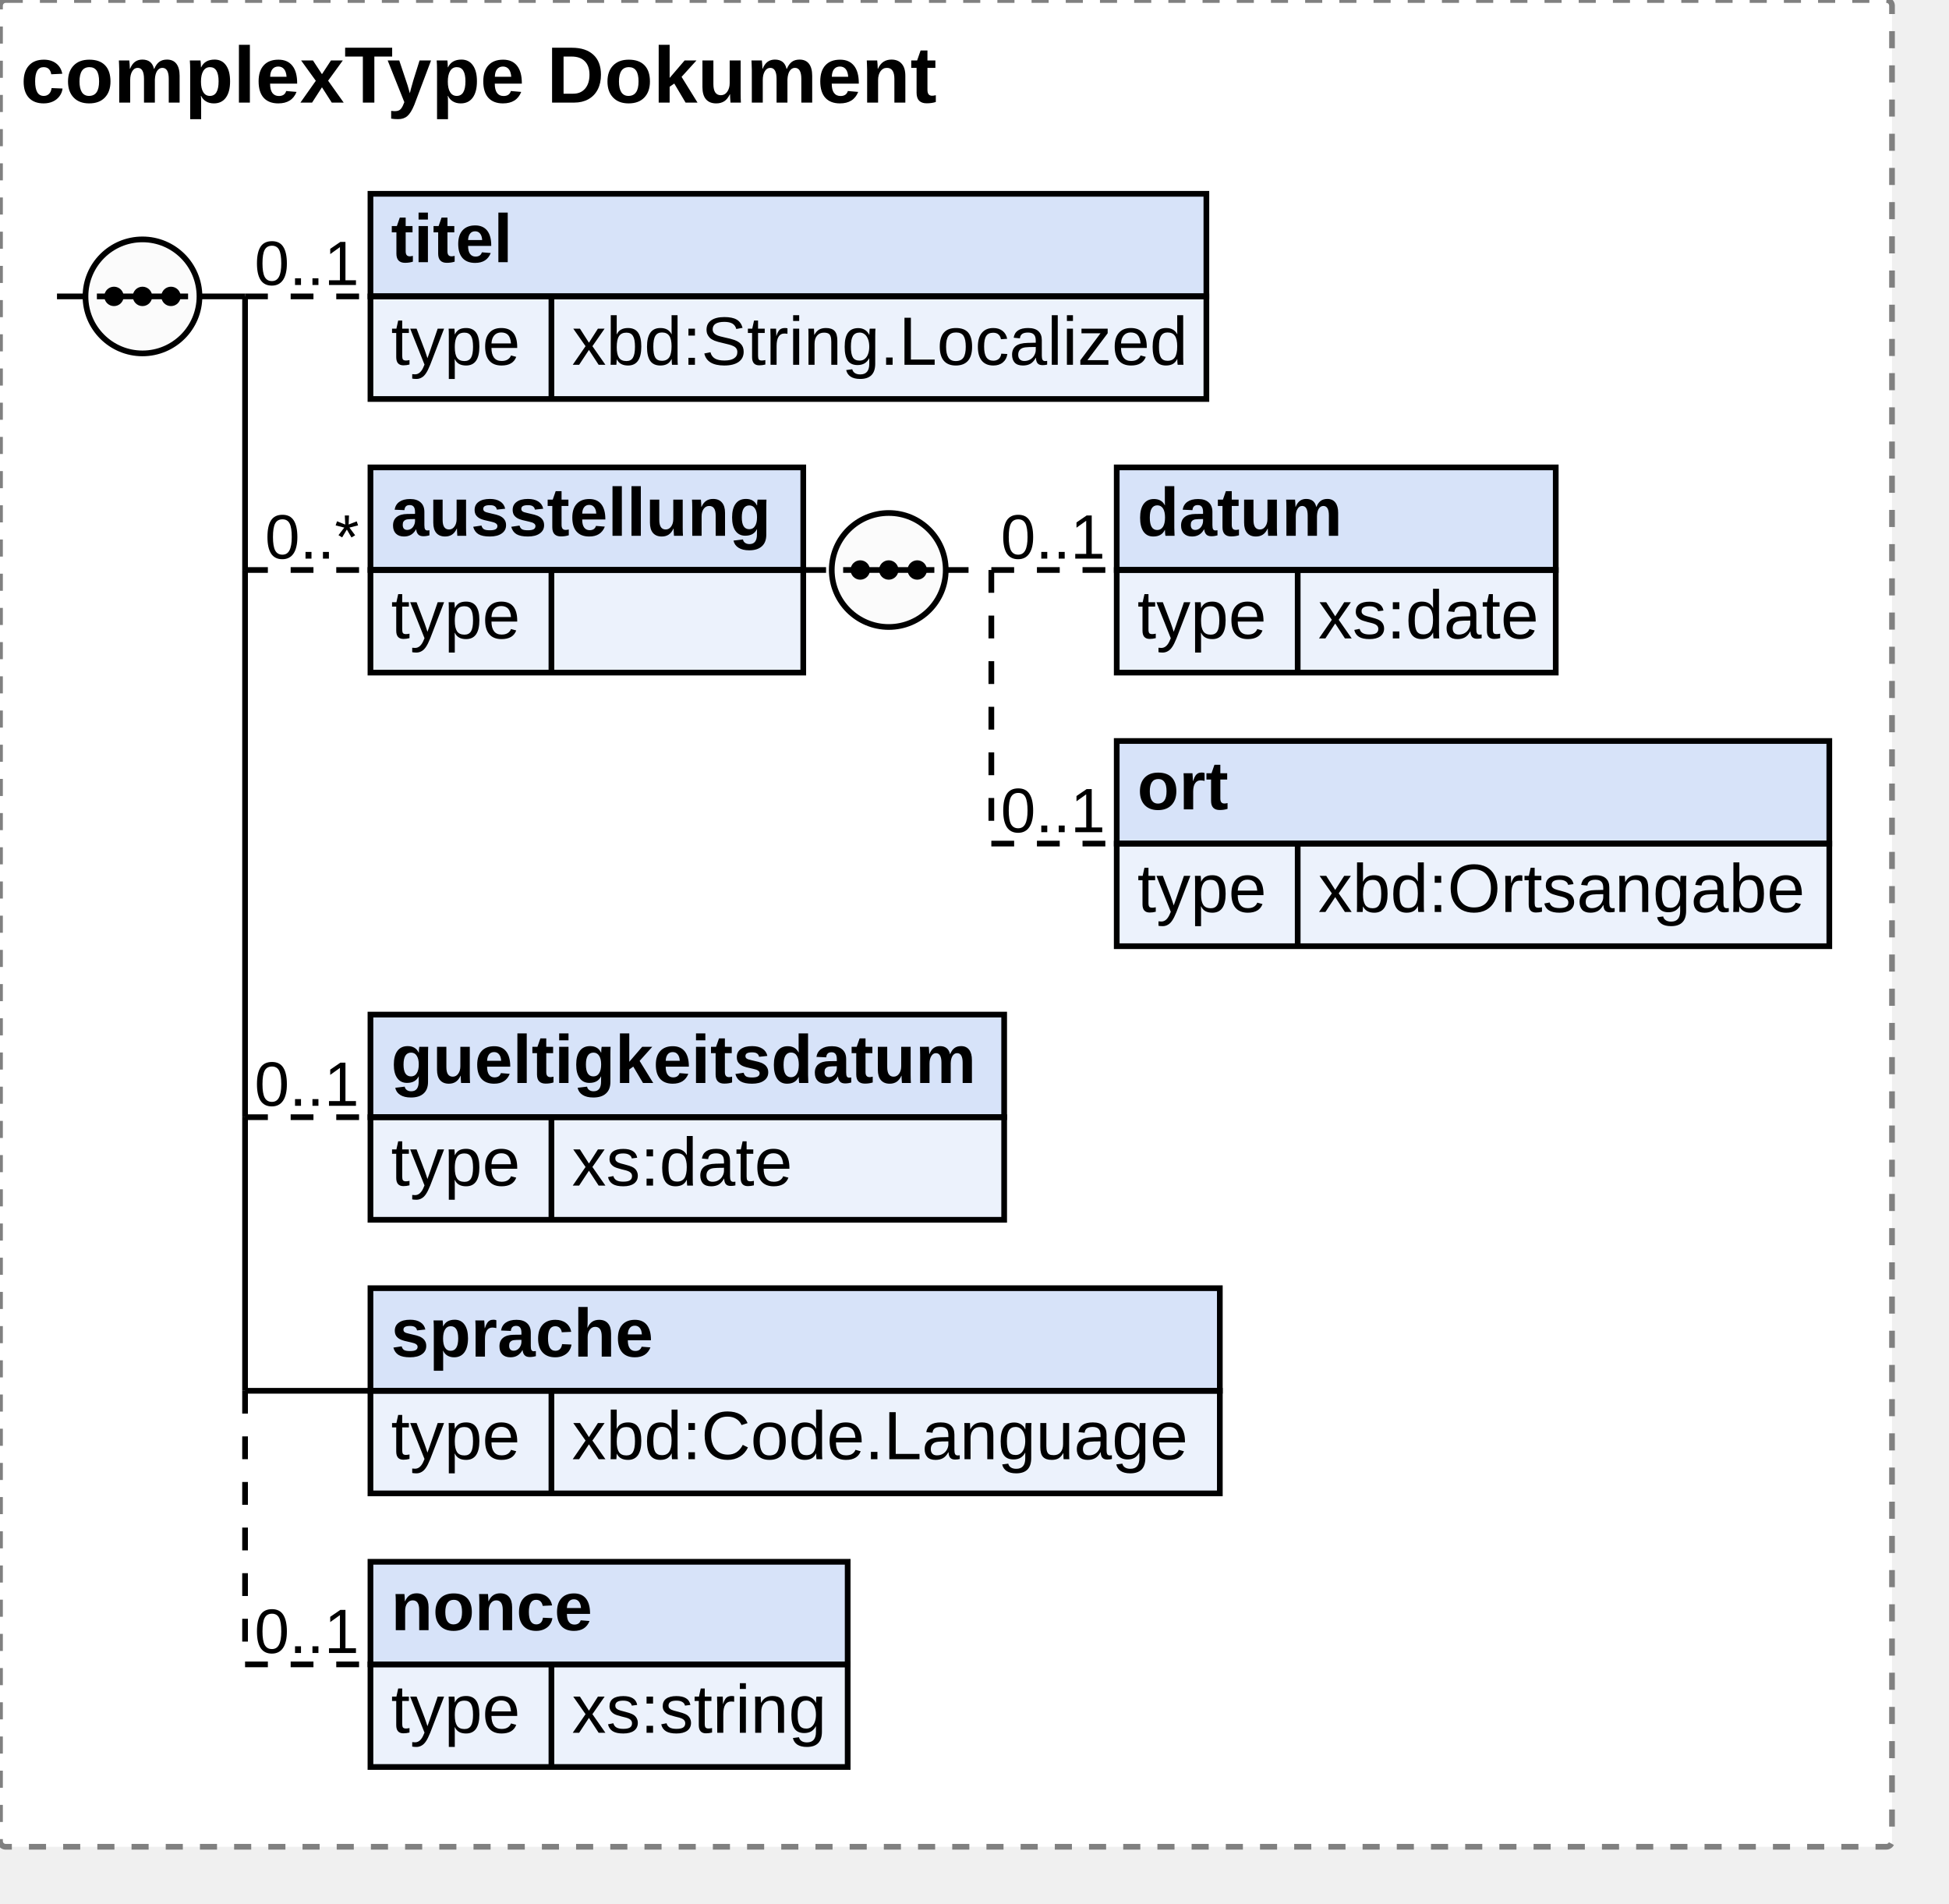
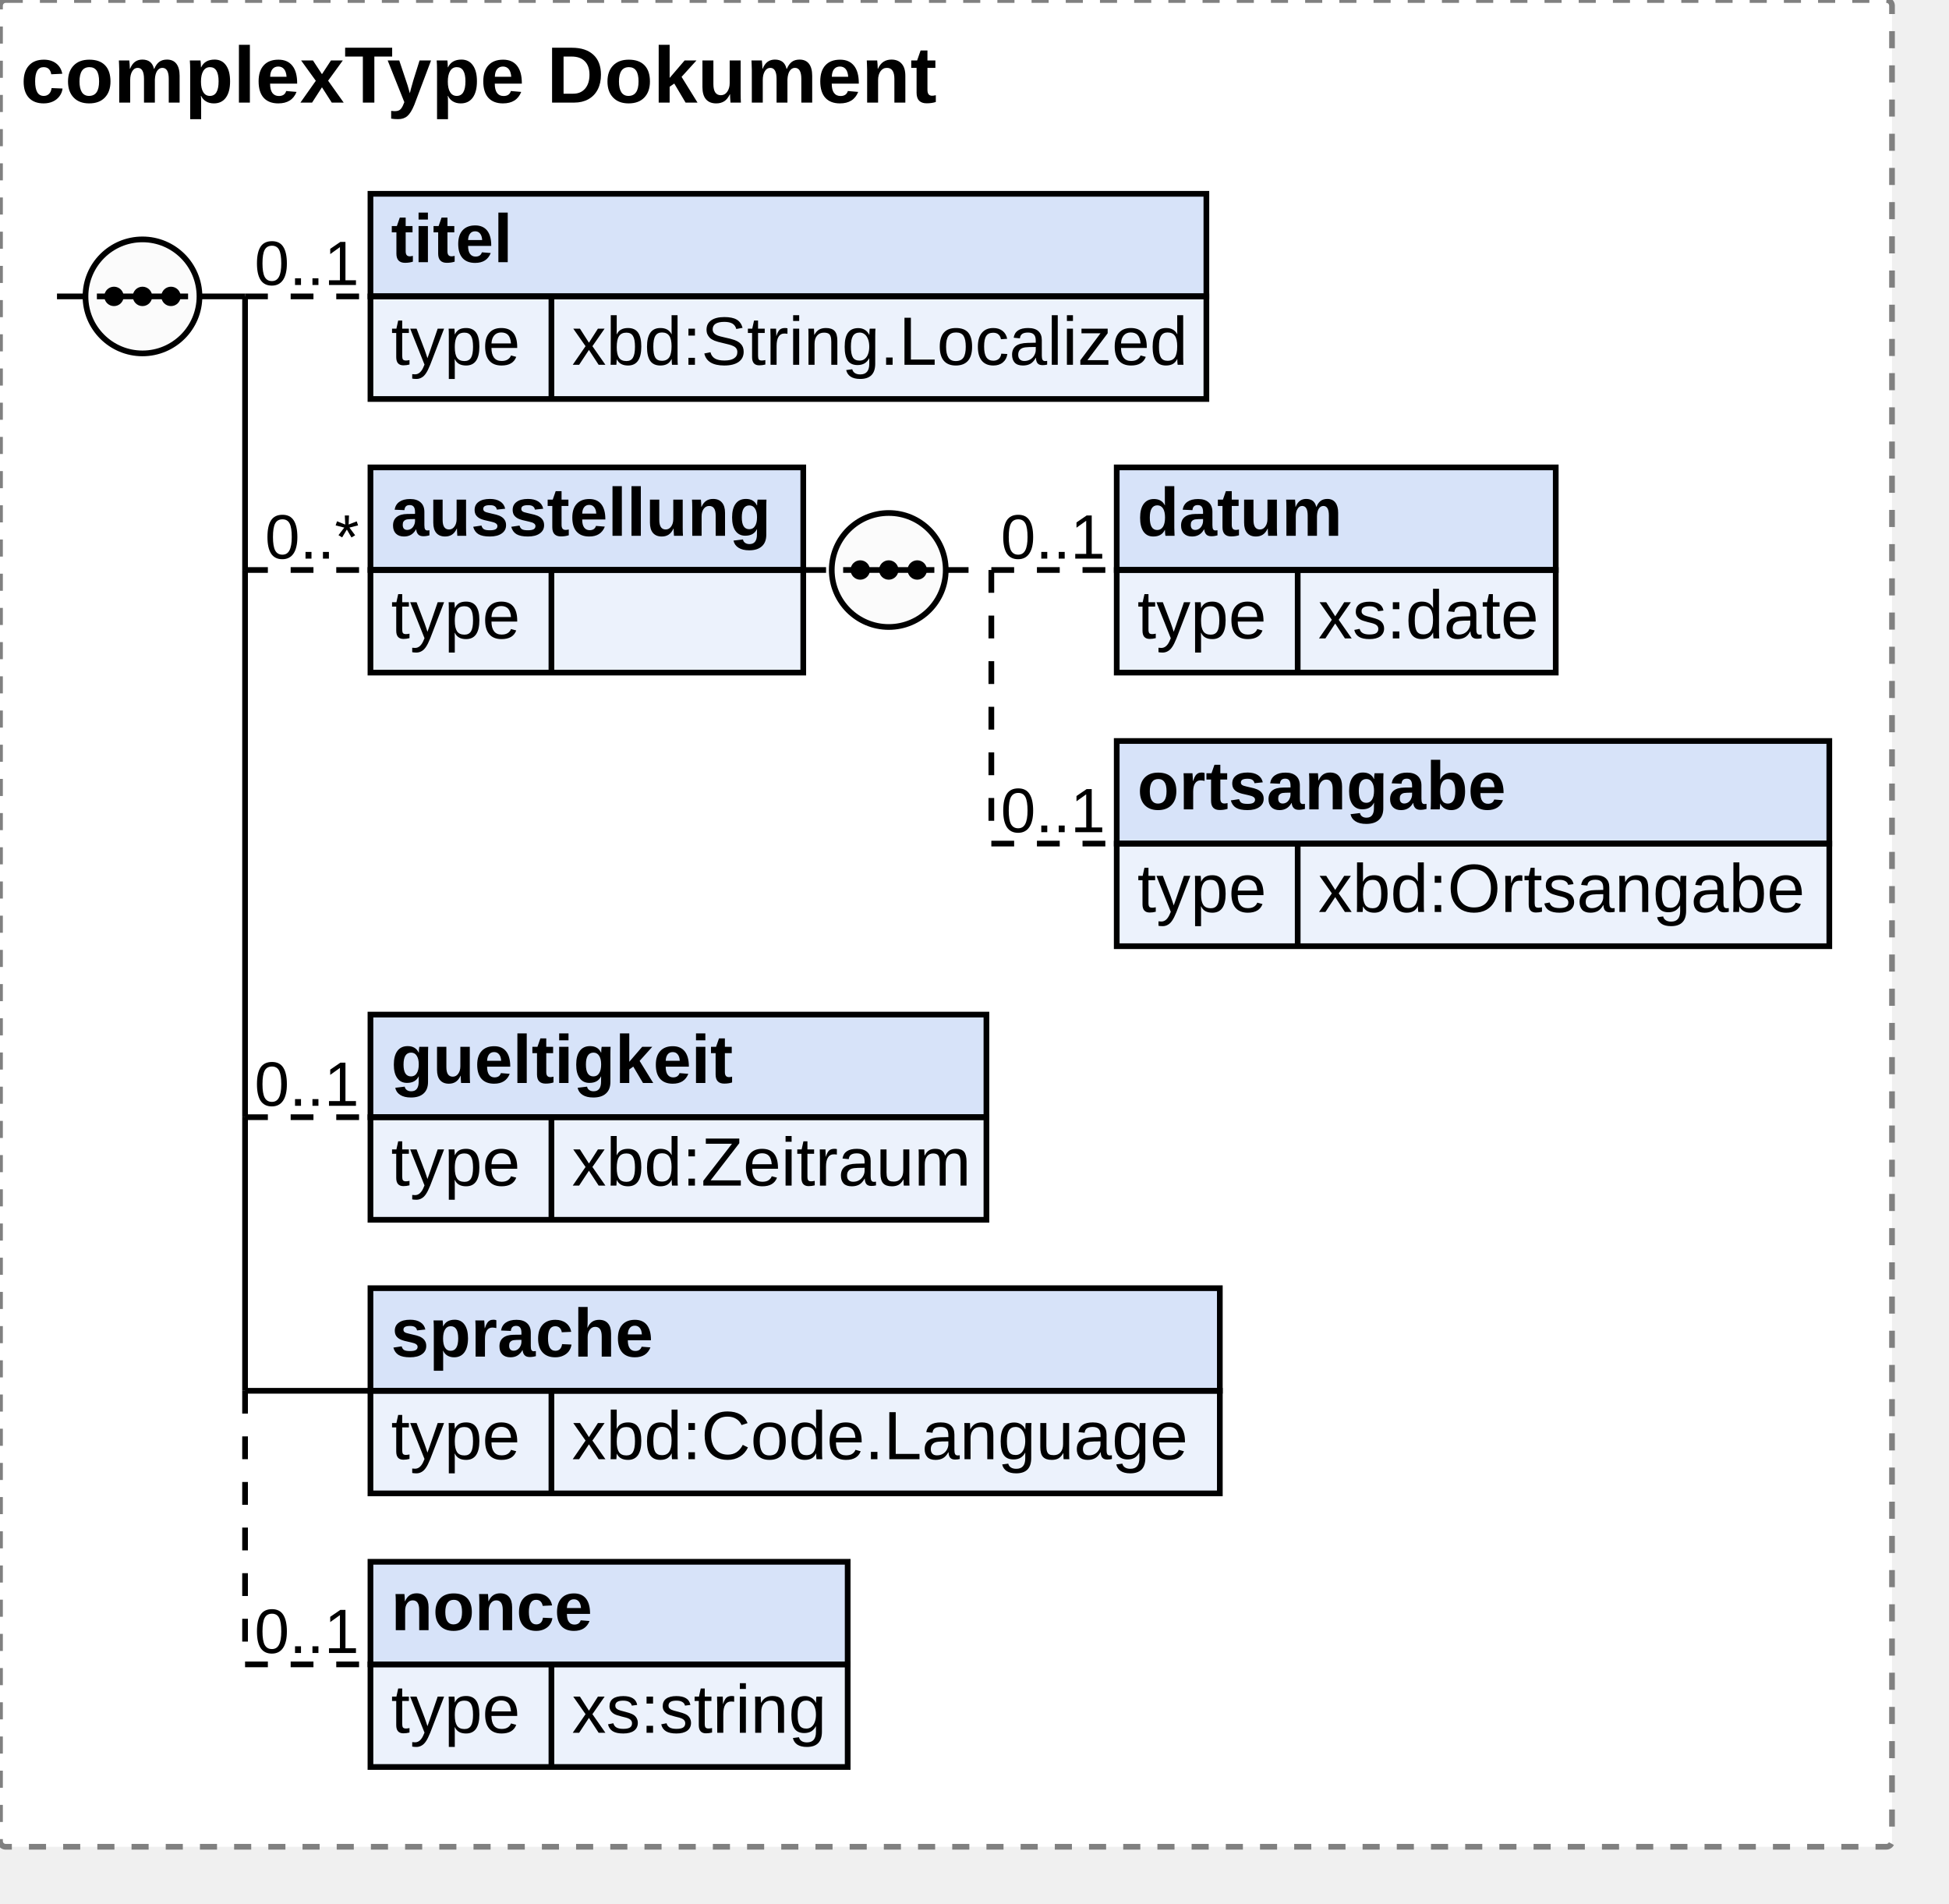
<svg xmlns="http://www.w3.org/2000/svg" width="341.972" height="334">
  <defs>
    <style type="text/css">
                        text {
                            font-family: 'Arial';
                            fill: black;
                        }
                        text.at {
                            font-family: 'Arial';
                            fill: rgb(242, 152, 0);
                        }
                        line {
                            stroke: black;
                        }
                        line.type-structure {
                            stroke: black;
                        }
                        line.type-structure-optional {
                            stroke: black;
                            stroke-dasharray: 4, 4;
                        }
                        rect.attribute-upper {
                            stroke: black;
                            fill: rgb(255, 239, 211);
                        }
                        rect.element-upper {
                            stroke: black;
                            fill: rgb(215, 227, 249);
                        }
                        rect.element-lower {
                            stroke: black;
                            fill: rgb(236, 242, 252);
                        }
                        a text {
                            fill: black;
                        } 
                    </style>
  </defs>
  <rect width="331.972" height="324" stroke-dasharray="3,3" rx="1" ry="1" style="stroke: grey;fill: white;" />
  <text font-size="14" x="3.6" y="18" font-weight="bold">complexType Dokument</text>
  <g transform="translate(10,34)">
    <g transform="translate(55,0)">
      <rect width="146.672" height="18" class="element-upper" />
      <rect width="146.672" height="18" y="18" class="element-lower" />
      <text font-size="12" x="3.6" y="12" font-weight="bold">titel</text>
      <line x1="0" y1="18" x2="146.672" y2="18" />
      <text font-size="12" fill="grey" x="3.6" y="30">type</text>
      <line x1="31.753" y1="18" x2="31.753" y2="36" />
      <text font-size="12" x="35.353" y="30">xbd:String.Localized</text>
      <g transform="translate(146.6719,0)" />
    </g>
    <line x1="33" y1="18" x2="55" y2="18" class="type-structure-optional" />
    <text font-size="11" fill="black" x="53" y="16" text-anchor="end">0..1</text>
    <line x1="33" y1="18" x2="33" y2="18" class="type-structure-required" />
    <g transform="translate(55,48)">
      <rect width="75.941" height="18" class="element-upper" />
      <rect width="75.941" height="18" y="18" class="element-lower" />
      <text font-size="12" x="3.6" y="12" font-weight="bold">ausstellung</text>
      <line x1="0" y1="18" x2="75.941" y2="18" />
      <text font-size="12" fill="grey" x="3.6" y="30">type</text>
      <line x1="31.753" y1="18" x2="31.753" y2="36" />
      <g transform="translate(75.94062,0)">
        <g transform="translate(55,0)">
          <rect width="77.031" height="18" class="element-upper" />
          <rect width="77.031" height="18" y="18" class="element-lower" />
          <text font-size="12" x="3.6" y="12" font-weight="bold">datum</text>
          <line x1="0" y1="18" x2="77.031" y2="18" />
          <text font-size="12" fill="grey" x="3.6" y="30">type</text>
          <line x1="31.753" y1="18" x2="31.753" y2="36" />
          <text font-size="12" x="35.353" y="30">xs:date</text>
          <g transform="translate(77.03125,0)" />
        </g>
        <line x1="33" y1="18" x2="55" y2="18" class="type-structure-optional" />
        <text font-size="11" fill="black" x="53" y="16" text-anchor="end">0..1</text>
        <line x1="33" y1="18" x2="33" y2="18" class="type-structure-optional" />
        <g transform="translate(55,48)">
          <rect width="125.031" height="18" class="element-upper" />
          <rect width="125.031" height="18" y="18" class="element-lower" />
-           <text font-size="12" x="3.6" y="12" font-weight="bold">ort</text>
+           <text font-size="12" x="3.6" y="12" font-weight="bold">ortsangabe</text>
          <line x1="0" y1="18" x2="125.031" y2="18" />
          <text font-size="12" fill="grey" x="3.6" y="30">type</text>
          <line x1="31.753" y1="18" x2="31.753" y2="36" />
          <text font-size="12" x="35.353" y="30">xbd:Ortsangabe</text>
          <g transform="translate(125.0312,0)" />
        </g>
        <line x1="33" y1="66" x2="55" y2="66" class="type-structure-optional" />
        <text font-size="11" fill="black" x="53" y="64" text-anchor="end">0..1</text>
        <line x1="33" y1="18" x2="33" y2="66" class="type-structure-optional" />
        <circle cx="15" cy="18" r="10" stroke="black" fill="rgb(251, 251, 251)" />
        <line x1="0" y1="18" x2="5" y2="18" class="type-structure-optional" />
        <line x1="25" y1="18" x2="33" y2="18" class="type-structure-optional" />
        <circle cx="10" cy="18" r="1.2" stroke="black" fill="black" />
        <circle cx="15" cy="18" r="1.2" stroke="black" fill="black" />
        <circle cx="20" cy="18" r="1.2" stroke="black" fill="black" />
        <line x1="7" y1="18" x2="23" y2="18" />
      </g>
    </g>
    <line x1="33" y1="66" x2="55" y2="66" class="type-structure-optional" />
    <text font-size="11" fill="black" x="53" y="64" text-anchor="end">0..*</text>
    <line x1="33" y1="18" x2="33" y2="66" class="type-structure-required" />
    <g transform="translate(55,144)">
-       <rect width="111.191" height="18" class="element-upper" />
-       <rect width="111.191" height="18" y="18" class="element-lower" />
-       <text font-size="12" x="3.6" y="12" font-weight="bold">gueltigkeitsdatum</text>
-       <line x1="0" y1="18" x2="111.191" y2="18" />
+       <rect width="108.078" height="18" class="element-upper" />
+       <rect width="108.078" height="18" y="18" class="element-lower" />
+       <text font-size="12" x="3.6" y="12" font-weight="bold">gueltigkeit</text>
+       <line x1="0" y1="18" x2="108.078" y2="18" />
      <text font-size="12" fill="grey" x="3.6" y="30">type</text>
      <line x1="31.753" y1="18" x2="31.753" y2="36" />
-       <text font-size="12" x="35.353" y="30">xs:date</text>
-       <g transform="translate(111.1906,0)" />
+       <text font-size="12" x="35.353" y="30">xbd:Zeitraum</text>
+       <g transform="translate(108.0781,0)" />
    </g>
    <line x1="33" y1="162" x2="55" y2="162" class="type-structure-optional" />
    <text font-size="11" fill="black" x="53" y="160" text-anchor="end">0..1</text>
    <line x1="33" y1="66" x2="33" y2="162" class="type-structure-required" />
    <g transform="translate(55,192)">
      <rect width="149.031" height="18" class="element-upper" />
      <rect width="149.031" height="18" y="18" class="element-lower" />
      <text font-size="12" x="3.6" y="12" font-weight="bold">sprache</text>
      <line x1="0" y1="18" x2="149.031" y2="18" />
      <text font-size="12" fill="grey" x="3.6" y="30">type</text>
      <line x1="31.753" y1="18" x2="31.753" y2="36" />
      <text font-size="12" x="35.353" y="30">xbd:Code.Language</text>
      <g transform="translate(149.0312,0)" />
    </g>
    <line x1="33" y1="210" x2="55" y2="210" class="type-structure-required" />
    <text font-size="11" fill="black" x="53" y="208" text-anchor="end" />
    <line x1="33" y1="162" x2="33" y2="210" class="type-structure-required" />
    <g transform="translate(55,240)">
      <rect width="83.734" height="18" class="element-upper" />
      <rect width="83.734" height="18" y="18" class="element-lower" />
      <text font-size="12" x="3.6" y="12" font-weight="bold">nonce</text>
      <line x1="0" y1="18" x2="83.734" y2="18" />
      <text font-size="12" fill="grey" x="3.6" y="30">type</text>
      <line x1="31.753" y1="18" x2="31.753" y2="36" />
      <text font-size="12" x="35.353" y="30">xs:string</text>
      <g transform="translate(83.73438,0)" />
    </g>
    <line x1="33" y1="258" x2="55" y2="258" class="type-structure-optional" />
    <text font-size="11" fill="black" x="53" y="256" text-anchor="end">0..1</text>
    <line x1="33" y1="210" x2="33" y2="258" class="type-structure-optional" />
    <circle cx="15" cy="18" r="10" stroke="black" fill="rgb(251, 251, 251)" />
    <line x1="0" y1="18" x2="5" y2="18" class="type-structure-required" />
    <line x1="25" y1="18" x2="33" y2="18" class="type-structure-required" />
    <circle cx="10" cy="18" r="1.2" stroke="black" fill="black" />
    <circle cx="15" cy="18" r="1.2" stroke="black" fill="black" />
    <circle cx="20" cy="18" r="1.2" stroke="black" fill="black" />
    <line x1="7" y1="18" x2="23" y2="18" />
  </g>
</svg>
